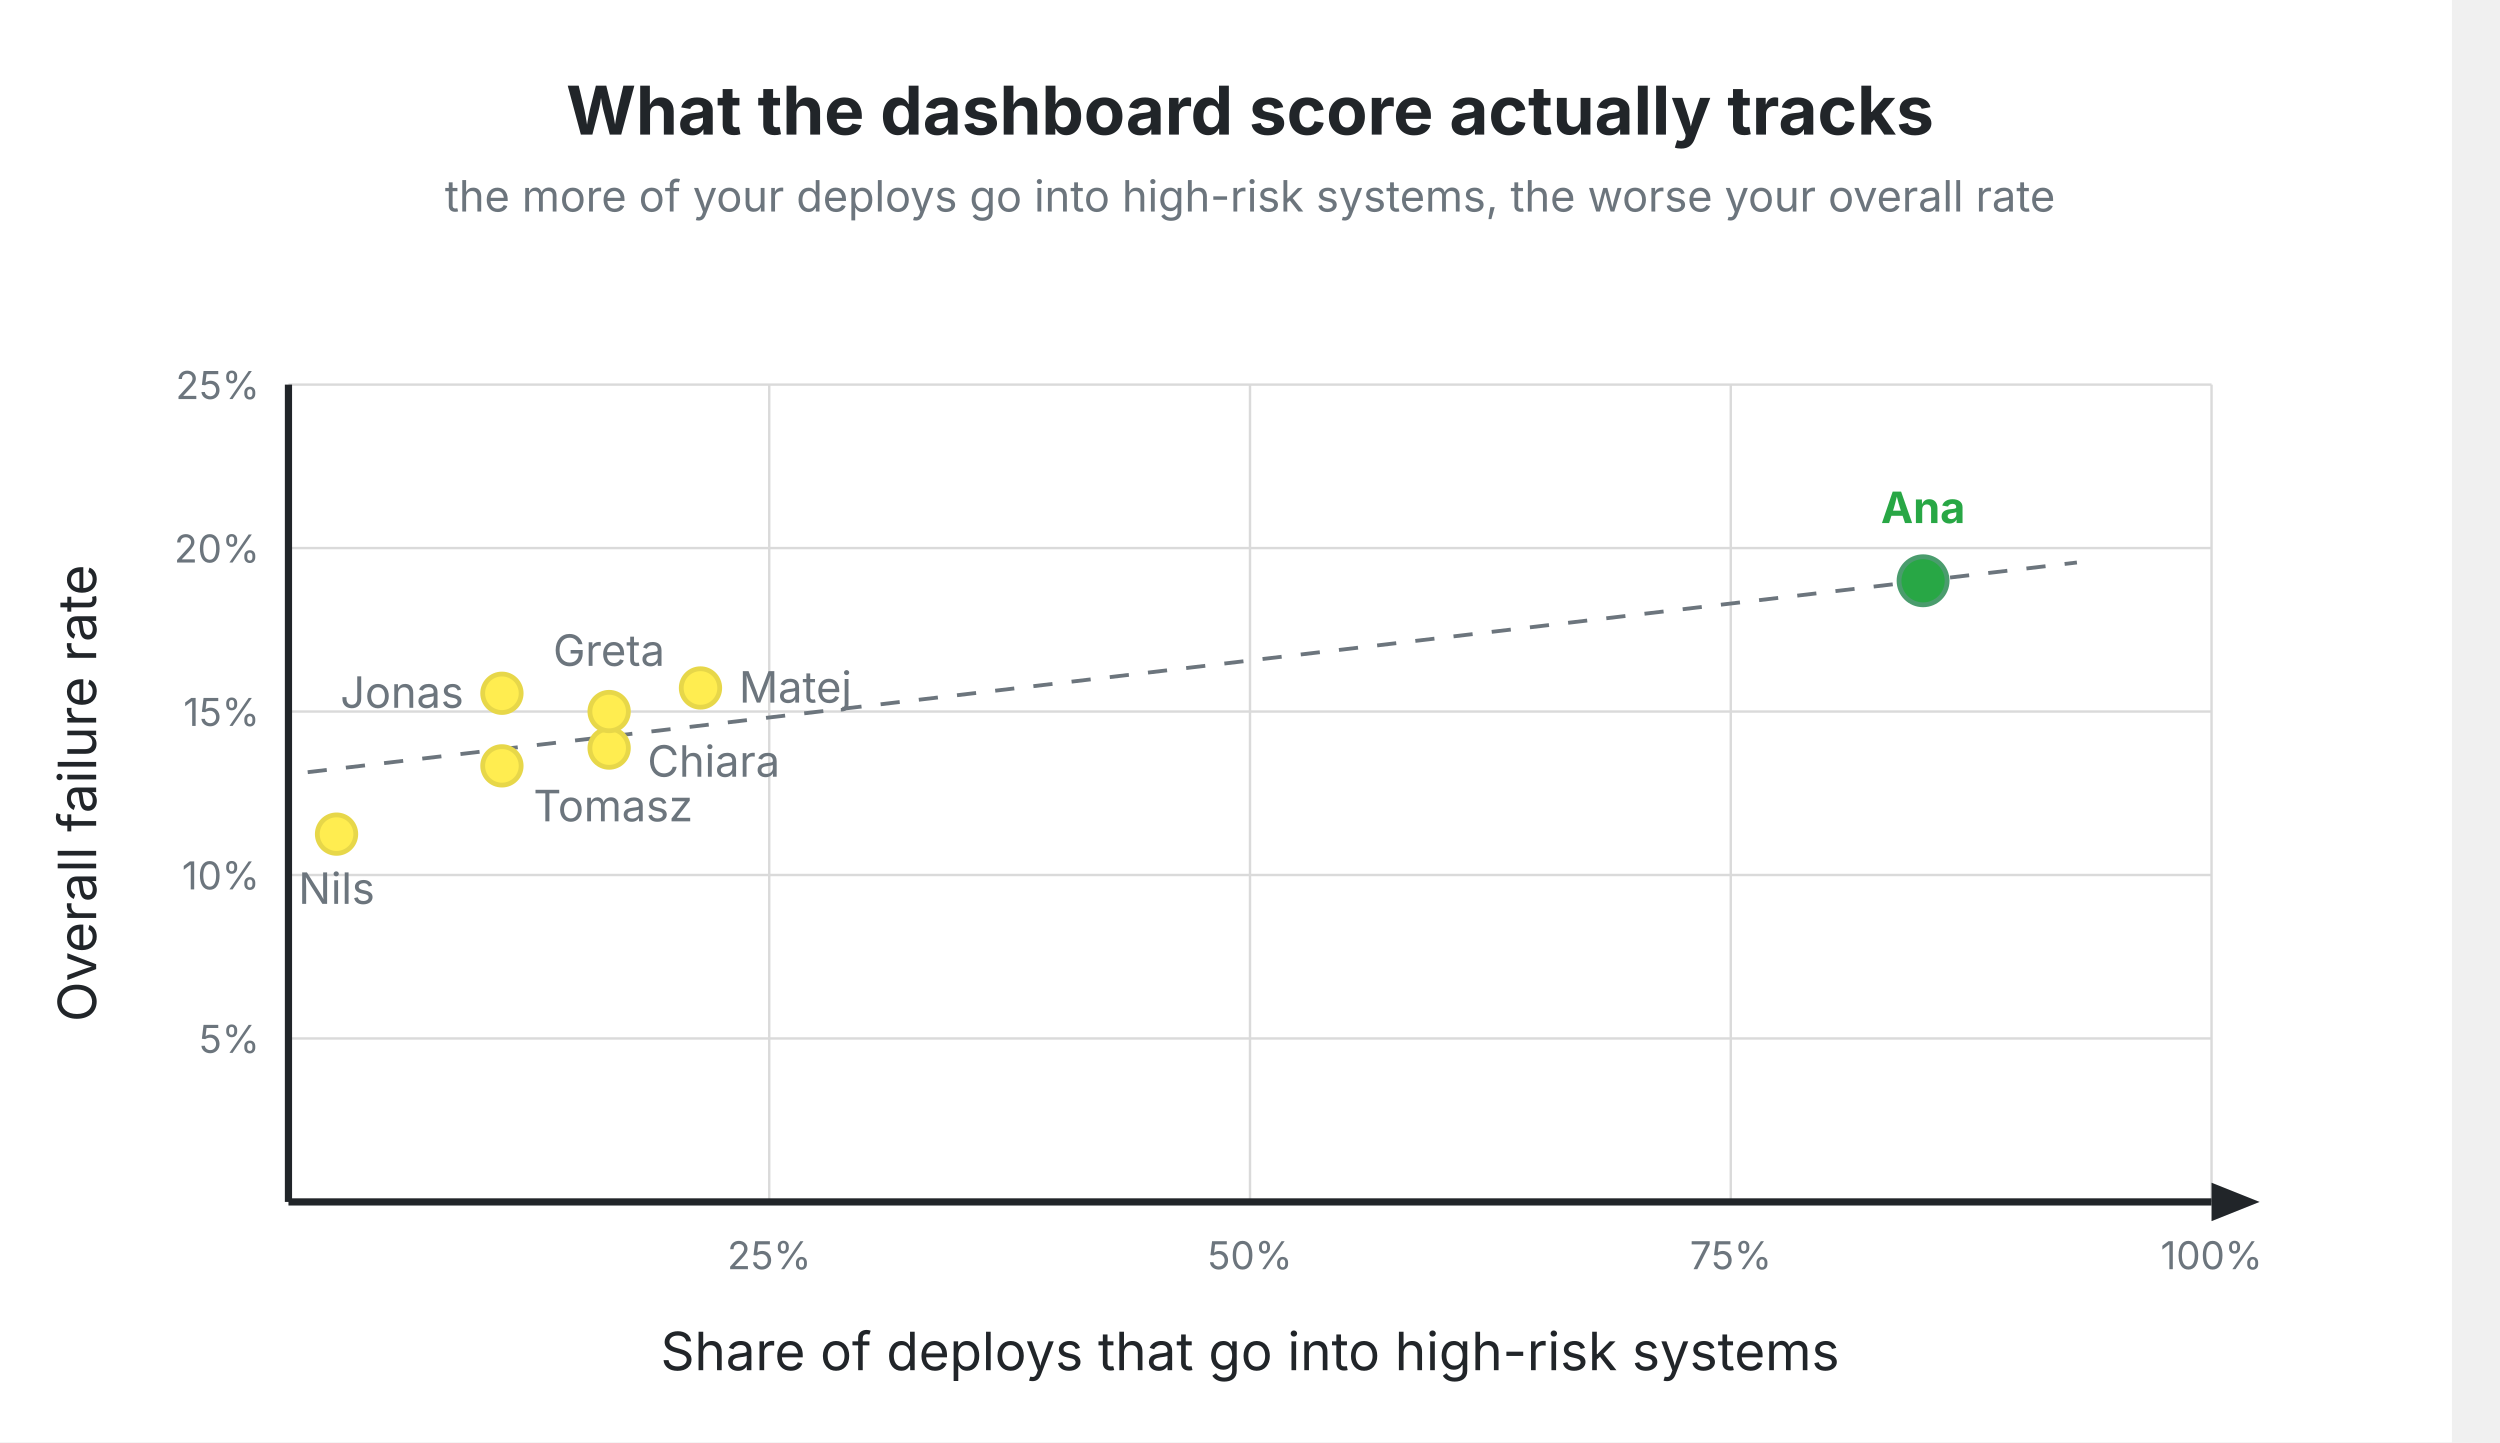
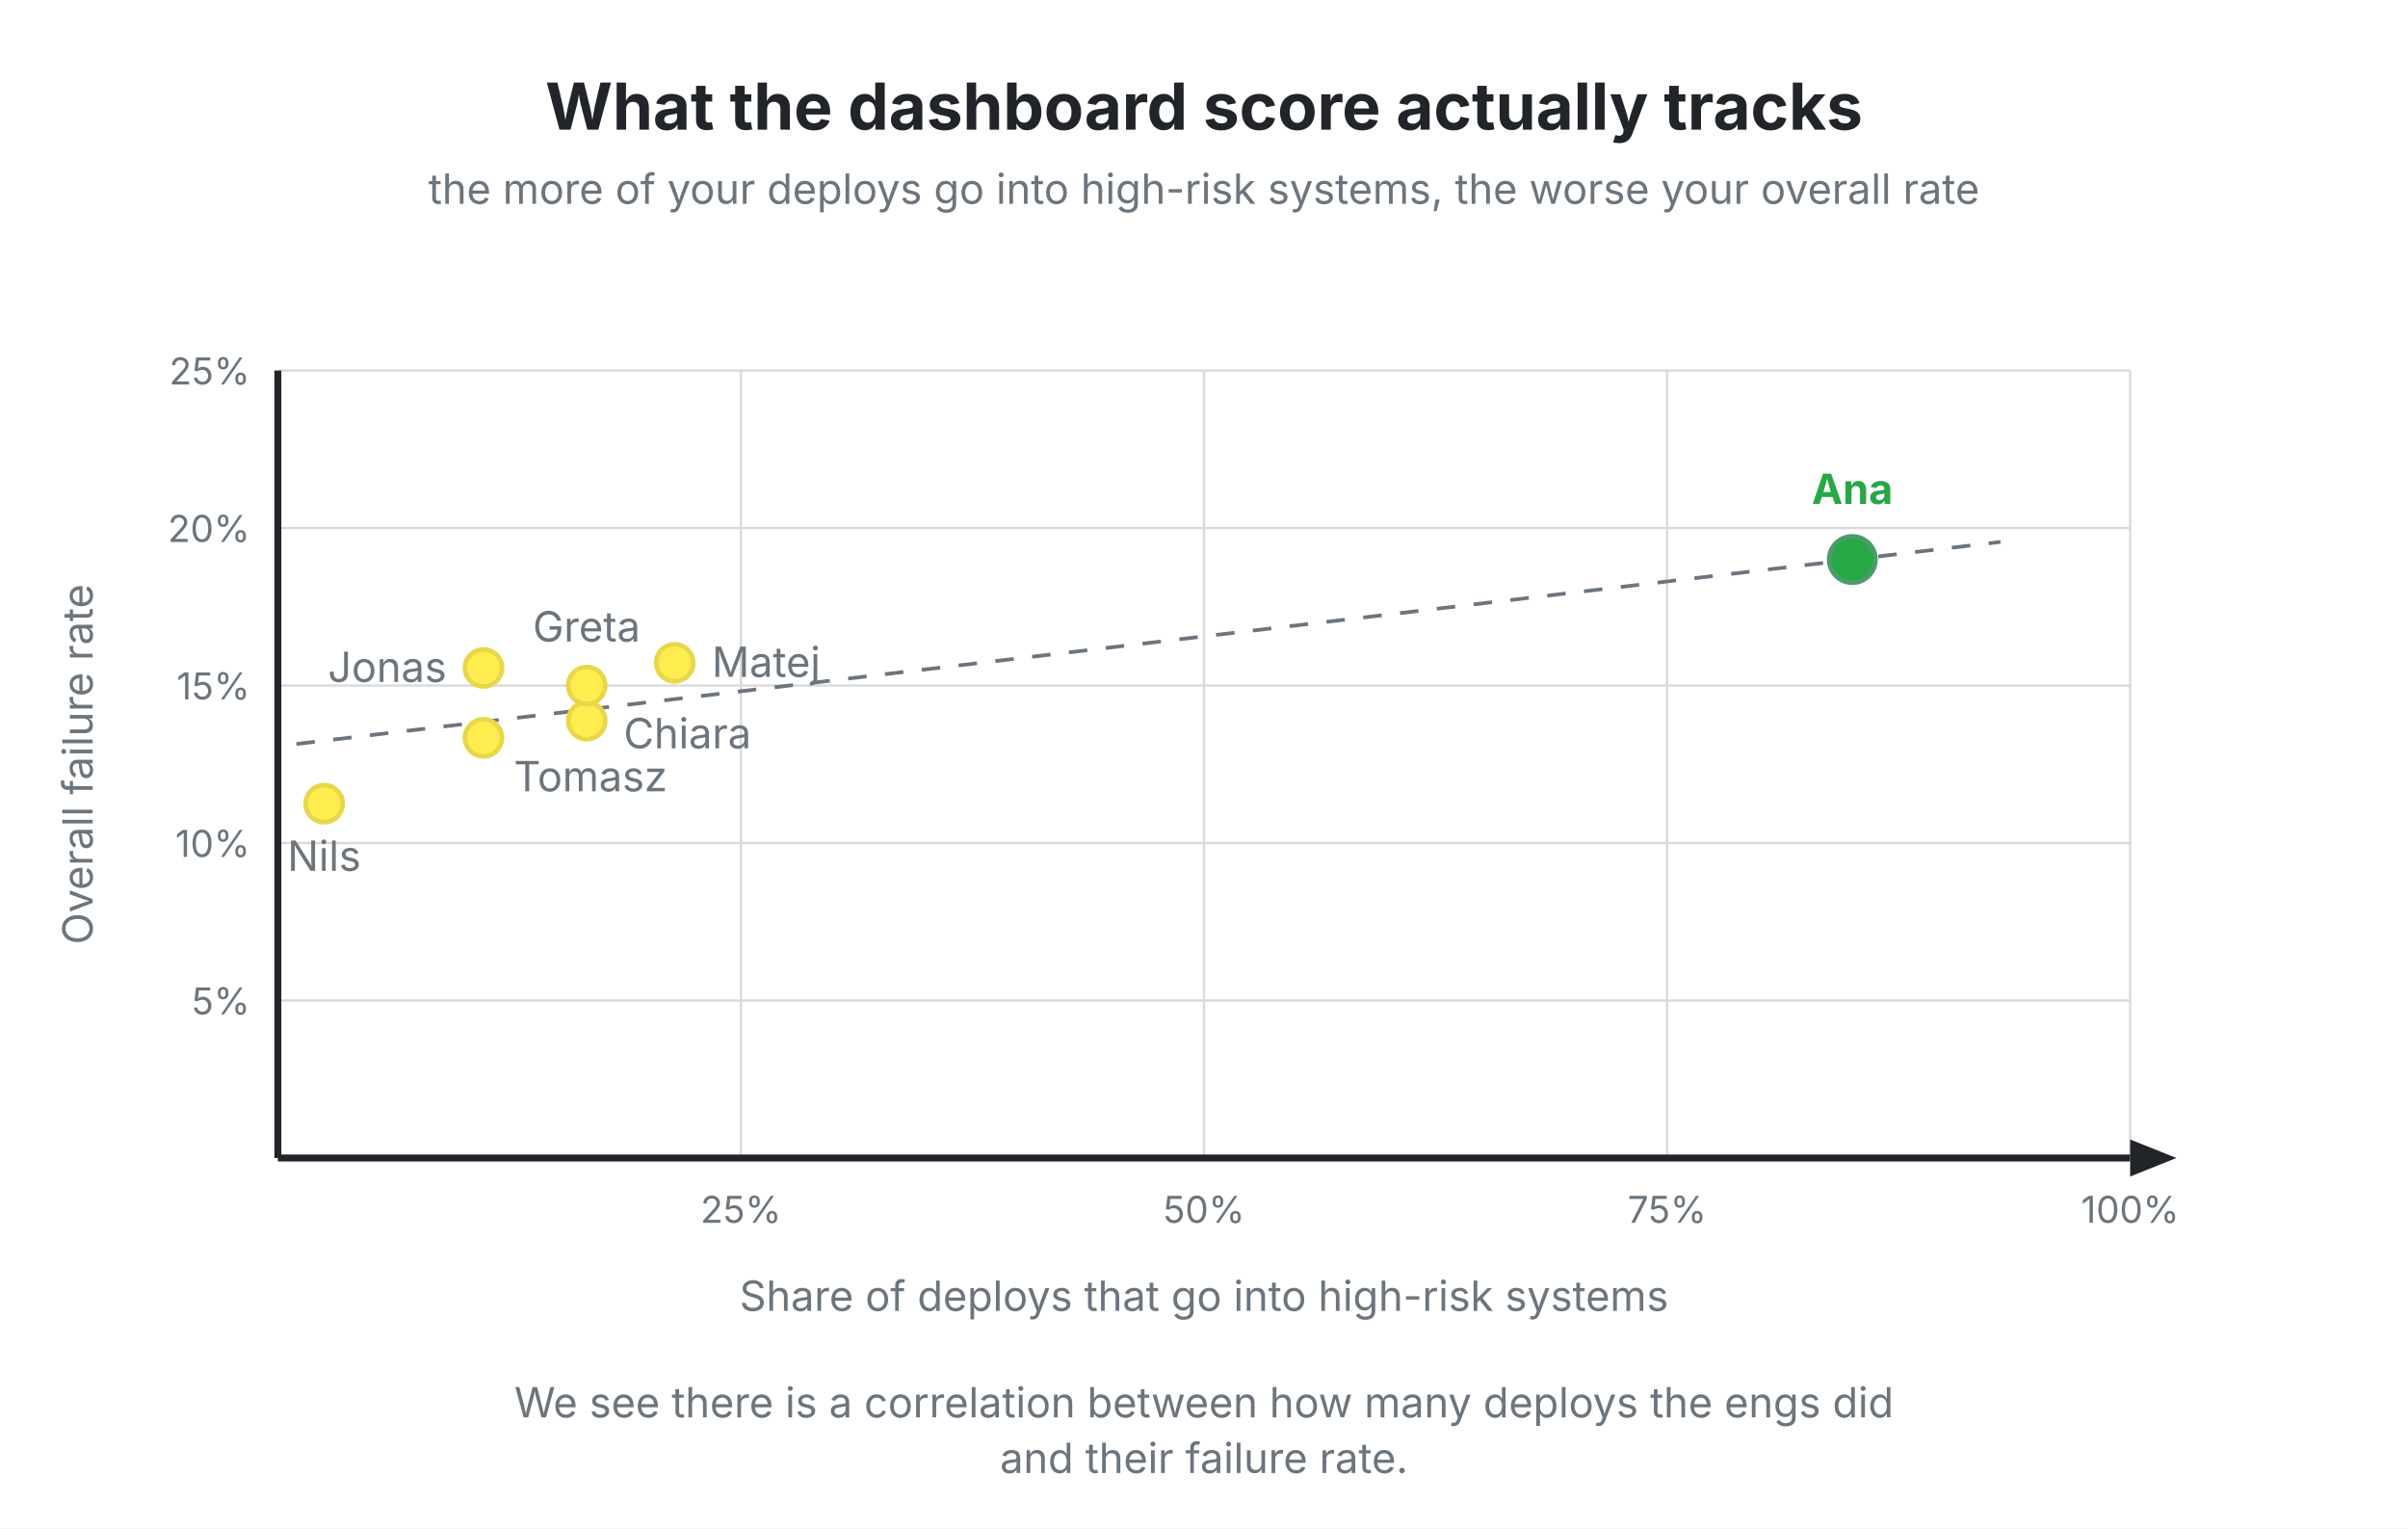
- <svg xmlns="http://www.w3.org/2000/svg" viewBox="10 0 520 300" font-family="system-ui, -apple-system, sans-serif">
-   <rect width="520" height="300" fill="#fff" />
+ <svg xmlns="http://www.w3.org/2000/svg" viewBox="10 0 520 330" font-family="system-ui, -apple-system, sans-serif">
+   <rect x="10" width="520" height="330" fill="#fff" />
  <text x="270" y="28" font-size="14" fill="#212529" font-weight="bold" text-anchor="middle">What the dashboard score actually tracks</text>
  <text x="270" y="44" font-size="9" fill="#6c757d" text-anchor="middle">the more of your deploys go into high-risk systems, the worse your overall rate</text>
  <line x1="70" y1="216.0" x2="470" y2="216.0" stroke="#dadada" stroke-width="0.5" />
  <text x="64" y="219.0" font-size="8" fill="#6c757d" text-anchor="end">5%</text>
  <line x1="70" y1="182.0" x2="470" y2="182.0" stroke="#dadada" stroke-width="0.5" />
  <text x="64" y="185.0" font-size="8" fill="#6c757d" text-anchor="end">10%</text>
  <line x1="70" y1="148.0" x2="470" y2="148.0" stroke="#dadada" stroke-width="0.5" />
  <text x="64" y="151.0" font-size="8" fill="#6c757d" text-anchor="end">15%</text>
  <line x1="70" y1="114.0" x2="470" y2="114.0" stroke="#dadada" stroke-width="0.5" />
  <text x="64" y="117.0" font-size="8" fill="#6c757d" text-anchor="end">20%</text>
  <line x1="70" y1="80.0" x2="470" y2="80.0" stroke="#dadada" stroke-width="0.5" />
  <text x="64" y="83.0" font-size="8" fill="#6c757d" text-anchor="end">25%</text>
  <line x1="170.0" y1="250" x2="170.0" y2="80" stroke="#dadada" stroke-width="0.5" />
  <text x="170.0" y="264" font-size="8" fill="#6c757d" text-anchor="middle">25%</text>
  <line x1="270.0" y1="250" x2="270.0" y2="80" stroke="#dadada" stroke-width="0.5" />
  <text x="270.0" y="264" font-size="8" fill="#6c757d" text-anchor="middle">50%</text>
  <line x1="370.0" y1="250" x2="370.0" y2="80" stroke="#dadada" stroke-width="0.5" />
  <text x="370.0" y="264" font-size="8" fill="#6c757d" text-anchor="middle">75%</text>
  <line x1="470.0" y1="250" x2="470.0" y2="80" stroke="#dadada" stroke-width="0.5" />
  <text x="470.0" y="264" font-size="8" fill="#6c757d" text-anchor="middle">100%</text>
  <line x1="74.0" y1="160.614" x2="442.0" y2="117" stroke="#6c757d" stroke-width="0.8" stroke-dasharray="4,4" />
  <line x1="70" y1="250" x2="470" y2="250" stroke="#212529" stroke-width="1.5" />
  <polygon points="480,250 470,246 470,254" fill="#212529" />
  <line x1="70" y1="80" x2="70" y2="250" stroke="#212529" stroke-width="1.5" />
-   <text x="15" y="180.0" font-size="11" fill="#212529" text-anchor="middle" transform="rotate(-90, 15, 165.0)">Overall failure rate</text>
-   <text x="270.0" y="285" font-size="11" fill="#212529" text-anchor="middle">Share of deploys that go into high-risk systems</text>
+   <text x="15" y="180.0" font-size="9" fill="#6c757d" text-anchor="middle" transform="rotate(-90, 15, 165.0)">Overall failure rate</text>
+   <text x="270.0" y="283" font-size="9" fill="#6c757d" text-anchor="middle">Share of deploys that go into high-risk systems</text>
  <circle cx="80.0" cy="173.5" r="4" fill="#ffed50" stroke="#e7d749" stroke-width="1" />
  <text x="80.0" y="188.0" font-size="9" fill="#6c757d" text-anchor="middle">Nils</text>
  <circle cx="114.4" cy="159.3" r="4" fill="#ffed50" stroke="#e7d749" stroke-width="1" />
  <text x="120.944" y="170.833" font-size="9" fill="#6c757d" text-anchor="start">Tomasz</text>
  <circle cx="136.7" cy="155.6" r="4" fill="#ffed50" stroke="#e7d749" stroke-width="1" />
  <text x="144.667" y="161.556" font-size="9" fill="#6c757d" text-anchor="start">Chiara</text>
  <circle cx="136.7" cy="148.0" r="4" fill="#ffed50" stroke="#e7d749" stroke-width="1" />
  <text x="136.667" y="138.5" font-size="9" fill="#6c757d" text-anchor="middle">Greta</text>
  <circle cx="114.4" cy="144.2" r="4" fill="#ffed50" stroke="#e7d749" stroke-width="1" />
  <text x="106.444" y="147.222" font-size="9" fill="#6c757d" text-anchor="end">Jonas</text>
  <circle cx="155.7" cy="143.1" r="4" fill="#ffed50" stroke="#e7d749" stroke-width="1" />
  <text x="163.714" y="146.143" font-size="9" fill="#6c757d" text-anchor="start">Matej</text>
  <circle cx="410.0" cy="120.8" r="5" fill="#28a745" stroke="#4a9c6d" stroke-width="1" />
  <text x="410.0" y="108.8" font-size="9" fill="#28a745" font-weight="bold" text-anchor="middle">Ana</text>
+   <text x="270" y="306" font-size="9" fill="#6c757d" text-anchor="middle">We see there is a correlation between how many deploys the engs did</text>
+   <text x="270" y="318" font-size="9" fill="#6c757d" text-anchor="middle">and their failure rate.</text>
</svg>
